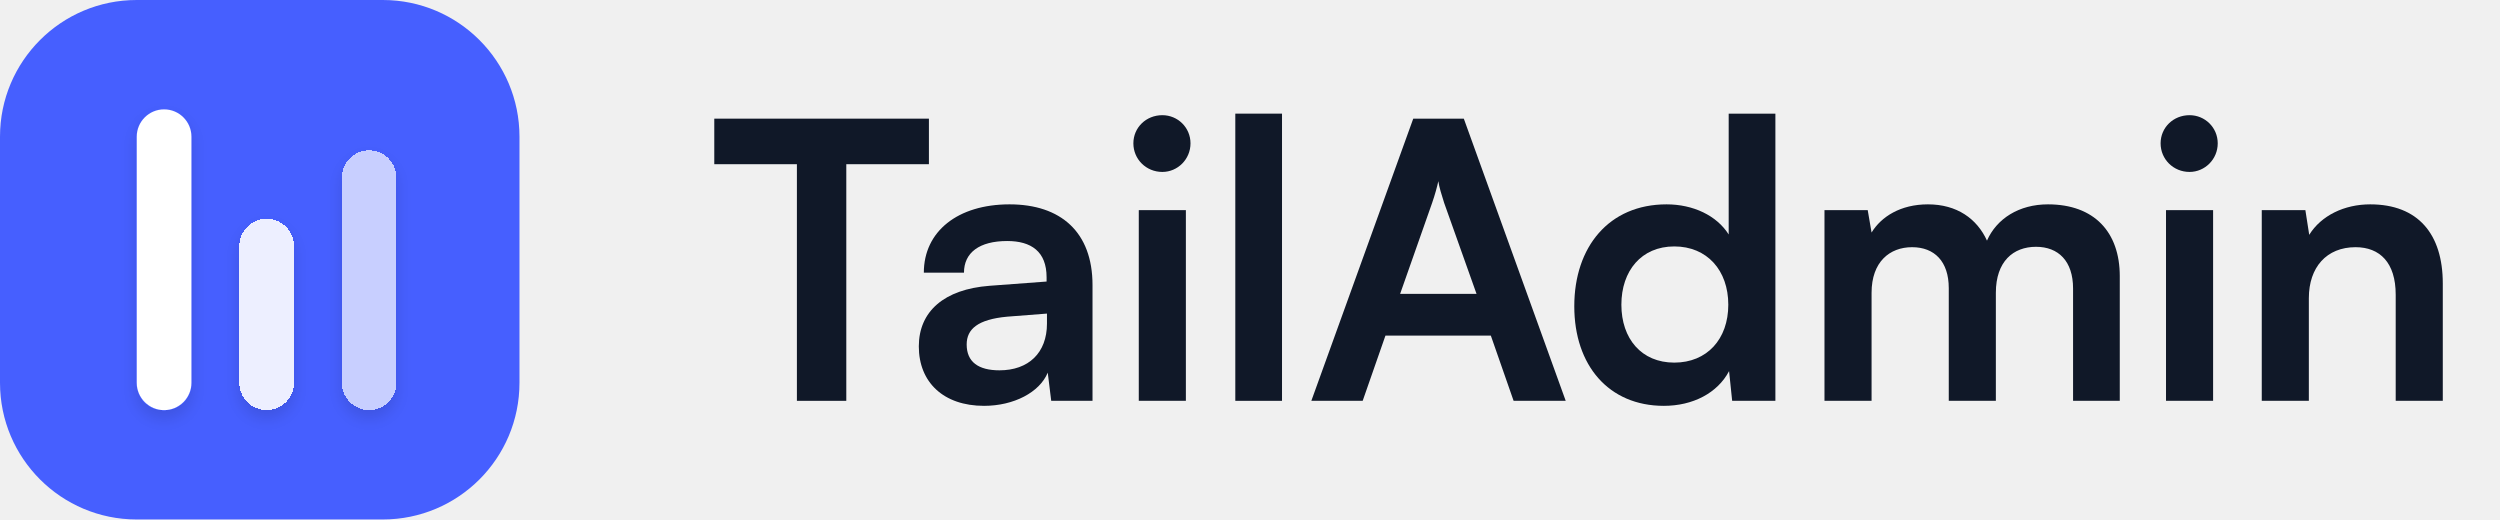
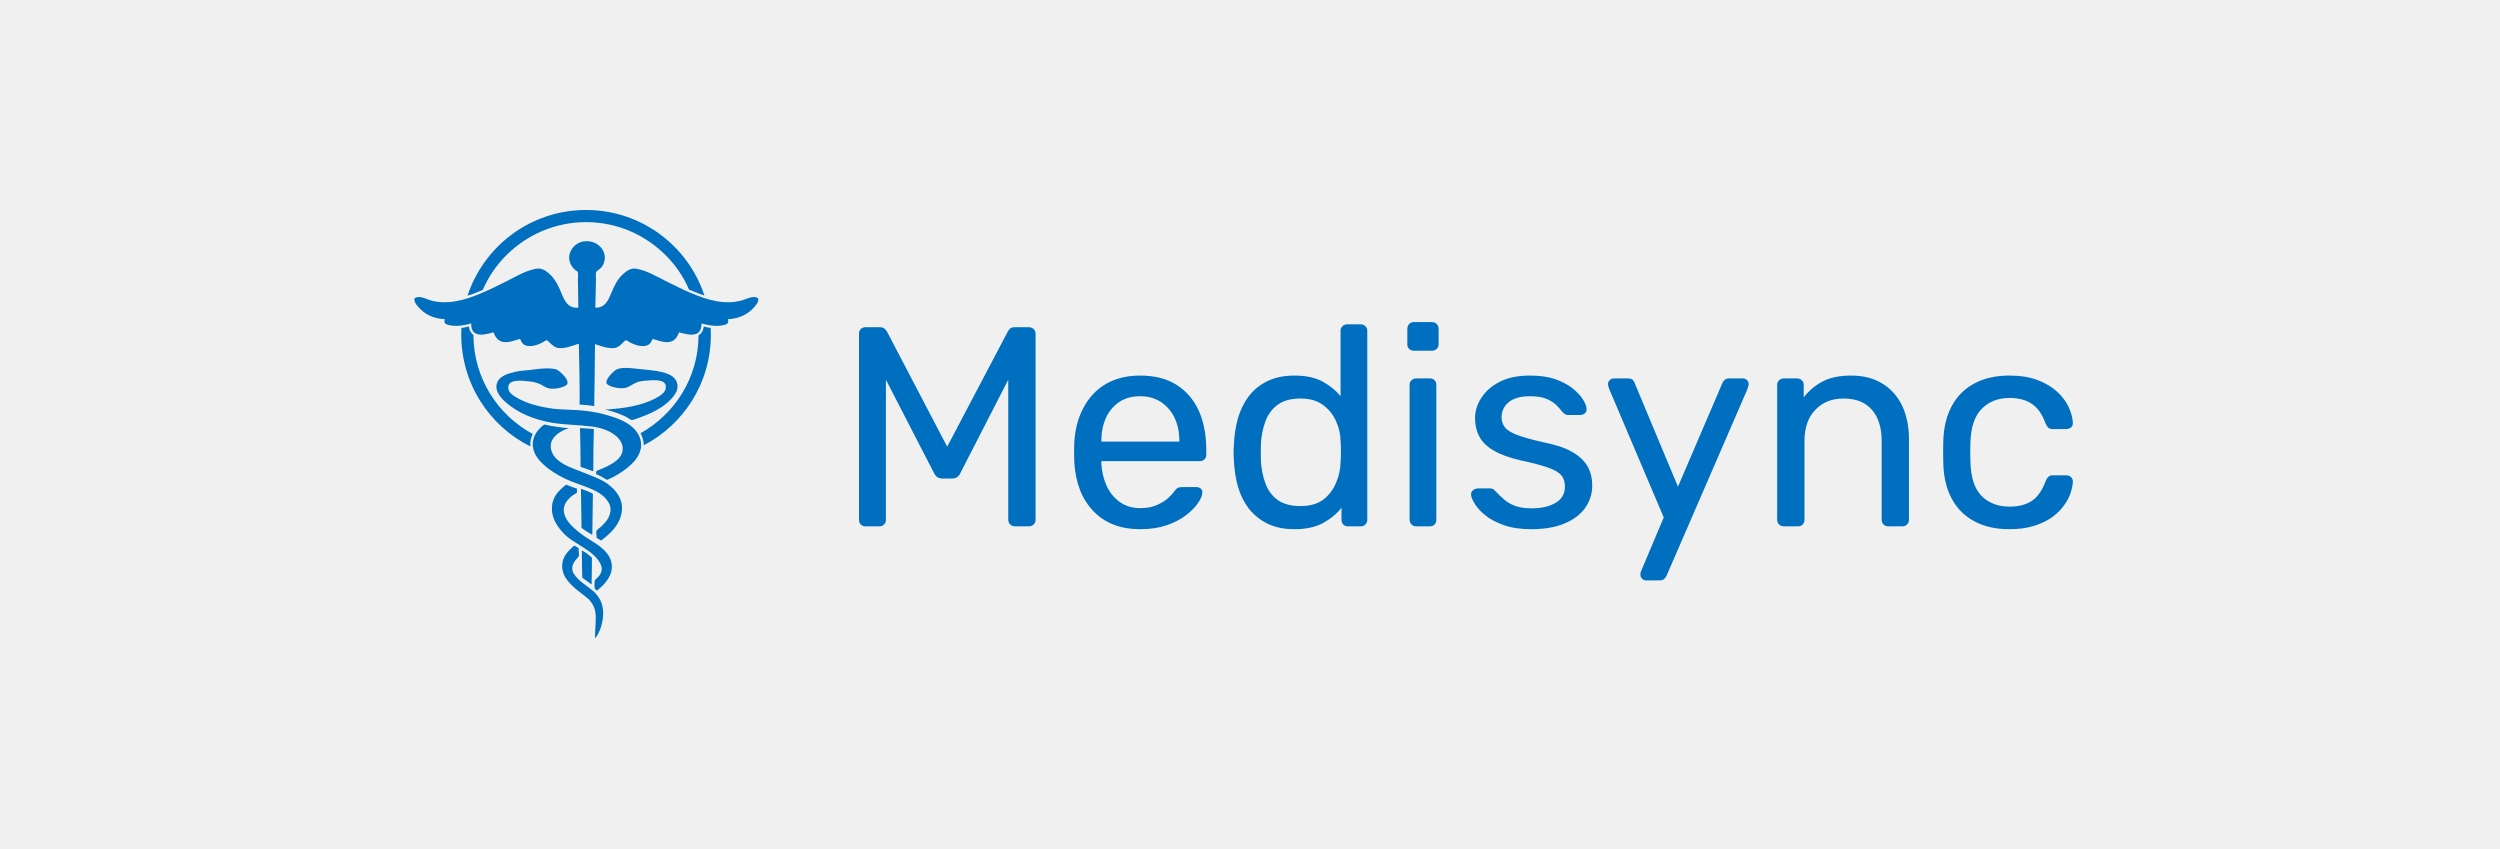
- <svg xmlns="http://www.w3.org/2000/svg" width="154" height="32" viewBox="0 0 154 32" fill="none">
-   <path d="M0 8.421C0 3.77 3.77 0 8.421 0H23.579C28.23 0 32 3.77 32 8.421V23.579C32 28.23 28.23 32 23.579 32H8.421C3.77 32 0 28.23 0 23.579V8.421Z" fill="#465FFF" />
-   <g filter="url(#filter0_d_1624_24907)">
-     <path d="M8.424 8.422C8.424 7.491 9.178 6.737 10.108 6.737V6.737C11.038 6.737 11.792 7.491 11.792 8.422V23.579C11.792 24.51 11.038 25.264 10.108 25.264V25.264C9.178 25.264 8.424 24.51 8.424 23.579V8.422Z" fill="white" />
+ <svg xmlns="http://www.w3.org/2000/svg" version="1.1" viewBox="0 0 9.919 3.366">
+   <g transform="matrix(0.7525113,0,0,0.7525113,3.309564,1.27789)">
+     <g transform="matrix(1,0,0,1,0,0)" clip-path="url(#SvgjsClipPath140298)">
+       <g clip-path="url(#a0d8dc628-a259-4628-8cfc-490125368af4871ae154-85dd-4567-af02-3077fe9597df)">
+         <path d=" M -0.65 0.067 C -0.65 0.055 -0.651 0.043 -0.651 0.031 C -0.664 0.029 -0.676 0.027 -0.687 0.023 C -0.689 0.031 -0.69 0.038 -0.693 0.045 C -0.697 0.055 -0.705 0.064 -0.715 0.07 C -0.716 0.292 -0.839 0.485 -1.021 0.586 C -1.011 0.604 -1.005 0.624 -1.004 0.647 C -1.004 0.648 -1.005 0.649 -1.005 0.65 C -0.794 0.541 -0.65 0.321 -0.65 0.067 M -0.695 -0.006 C -0.684 -0.002 -0.67 0.002 -0.653 0.004 C -0.657 -0.034 -0.664 -0.073 -0.674 -0.11 C -0.702 -0.118 -0.727 -0.127 -0.751 -0.137 C -0.731 -0.084 -0.719 -0.027 -0.716 0.032 C -0.714 0.026 -0.712 0.017 -0.712 0.006 L -0.711 -0.011 Z M -0.742 -0.162 C -0.724 -0.154 -0.704 -0.146 -0.684 -0.14 C -0.77 -0.402 -1.017 -0.591 -1.308 -0.591 C -1.6 -0.591 -1.847 -0.401 -1.933 -0.139 C -1.912 -0.145 -1.891 -0.153 -1.871 -0.162 C -1.865 -0.164 -1.859 -0.167 -1.853 -0.169 C -1.823 -0.238 -1.781 -0.3 -1.728 -0.353 C -1.62 -0.46 -1.472 -0.527 -1.308 -0.527 C -1.144 -0.527 -0.996 -0.46 -0.889 -0.353 C -0.836 -0.301 -0.794 -0.239 -0.765 -0.171 C -0.757 -0.168 -0.75 -0.165 -0.742 -0.162 M -1.866 -0.136 C -1.89 -0.126 -1.916 -0.117 -1.942 -0.109 C -1.953 -0.072 -1.96 -0.034 -1.963 0.005 C -1.946 0.002 -1.93 -0.002 -1.918 -0.006 L -1.902 -0.011 L -1.902 0.006 C -1.901 0.012 -1.901 0.017 -1.9 0.021 C -1.896 -0.032 -1.885 -0.085 -1.866 -0.136 M -1.926 0.023 C -1.939 0.027 -1.952 0.029 -1.965 0.031 C -1.966 0.043 -1.966 0.055 -1.966 0.067 C -1.966 0.325 -1.818 0.548 -1.601 0.656 C -1.601 0.652 -1.602 0.648 -1.602 0.644 C -1.602 0.642 -1.602 0.64 -1.602 0.638 C -1.601 0.62 -1.596 0.604 -1.589 0.59 C -1.775 0.49 -1.901 0.294 -1.902 0.068 C -1.91 0.062 -1.916 0.054 -1.92 0.045 C -1.923 0.038 -1.925 0.031 -1.926 0.023 M -1.576 0.639 C -1.576 0.641 -1.576 0.643 -1.576 0.644 C -1.576 0.653 -1.575 0.662 -1.573 0.669 C -1.558 0.676 -1.542 0.682 -1.527 0.688 L -1.497 0.698 C -1.503 0.685 -1.507 0.67 -1.507 0.655 C -1.507 0.644 -1.505 0.633 -1.5 0.622 C -1.492 0.602 -1.477 0.586 -1.459 0.574 C -1.456 0.572 -1.452 0.569 -1.448 0.567 C -1.475 0.564 -1.501 0.559 -1.525 0.554 C -1.528 0.557 -1.53 0.56 -1.532 0.563 C -1.54 0.577 -1.546 0.593 -1.549 0.609 C -1.555 0.607 -1.56 0.604 -1.566 0.602 C -1.572 0.613 -1.575 0.626 -1.576 0.639 M -1.077 0.683 C -1.062 0.677 -1.047 0.671 -1.032 0.664 C -1.031 0.658 -1.03 0.653 -1.03 0.647 C -1.03 0.629 -1.035 0.613 -1.044 0.598 C -1.052 0.602 -1.061 0.606 -1.07 0.61 C -1.076 0.599 -1.083 0.588 -1.092 0.578 C -1.097 0.569 -1.104 0.56 -1.112 0.554 C -1.119 0.55 -1.126 0.546 -1.133 0.544 C -1.177 0.515 -1.226 0.499 -1.276 0.491 C -1.288 0.487 -1.3 0.485 -1.313 0.485 C -1.315 0.485 -1.316 0.485 -1.318 0.485 C -1.322 0.485 -1.326 0.484 -1.33 0.484 C -1.338 0.484 -1.346 0.483 -1.354 0.483 C -1.385 0.483 -1.418 0.487 -1.45 0.499 C -1.463 0.503 -1.476 0.51 -1.487 0.517 C -1.486 0.518 -1.485 0.518 -1.484 0.518 C -1.42 0.529 -1.343 0.53 -1.273 0.538 C -1.24 0.542 -1.207 0.552 -1.179 0.566 C -1.151 0.58 -1.126 0.6 -1.112 0.626 C -1.105 0.639 -1.102 0.653 -1.102 0.666 C -1.102 0.676 -1.104 0.685 -1.106 0.694 Z" fill="#006fbf" transform="matrix(1,0,0,1,0,0)" fill-rule="nonzero" />
+       </g>
+       <g clip-path="url(#a0d8dc628-a259-4628-8cfc-490125368af4871ae154-85dd-4567-af02-3077fe9597df)">
+         <path d=" M -0.4 -0.124 C -0.413 -0.136 -0.432 -0.132 -0.444 -0.129 C -0.458 -0.125 -0.472 -0.119 -0.484 -0.115 C -0.576 -0.088 -0.671 -0.118 -0.747 -0.15 C -0.797 -0.17 -0.844 -0.195 -0.891 -0.218 C -0.94 -0.242 -0.984 -0.27 -1.041 -0.281 C -1.073 -0.288 -1.098 -0.267 -1.114 -0.252 C -1.143 -0.226 -1.159 -0.192 -1.175 -0.153 C -1.191 -0.115 -1.208 -0.074 -1.259 -0.076 C -1.258 -0.124 -1.257 -0.172 -1.256 -0.22 C -1.255 -0.233 -1.258 -0.254 -1.255 -0.264 C -1.254 -0.268 -1.244 -0.273 -1.24 -0.277 C -1.234 -0.282 -1.228 -0.287 -1.225 -0.291 C -1.18 -0.355 -1.236 -0.434 -1.315 -0.426 C -1.377 -0.421 -1.42 -0.351 -1.384 -0.296 C -1.38 -0.289 -1.373 -0.281 -1.366 -0.275 C -1.361 -0.271 -1.353 -0.268 -1.352 -0.264 C -1.349 -0.254 -1.351 -0.234 -1.351 -0.221 C -1.351 -0.176 -1.349 -0.131 -1.349 -0.09 C -1.349 -0.085 -1.349 -0.081 -1.349 -0.076 C -1.404 -0.071 -1.422 -0.114 -1.438 -0.153 C -1.454 -0.192 -1.471 -0.226 -1.499 -0.252 C -1.515 -0.267 -1.54 -0.288 -1.573 -0.281 C -1.629 -0.27 -1.674 -0.242 -1.722 -0.218 C -1.769 -0.195 -1.816 -0.17 -1.866 -0.15 C -1.942 -0.118 -2.038 -0.088 -2.13 -0.115 C -2.142 -0.119 -2.155 -0.125 -2.169 -0.129 C -2.182 -0.132 -2.2 -0.136 -2.213 -0.124 C -2.215 -0.105 -2.202 -0.091 -2.192 -0.079 C -2.16 -0.043 -2.116 -0.018 -2.052 -0.015 C -2.063 0.007 -2.043 0.014 -2.026 0.017 C -1.987 0.025 -1.94 0.015 -1.914 0.007 C -1.913 0.033 -1.908 0.051 -1.89 0.06 C -1.863 0.074 -1.823 0.061 -1.796 0.054 C -1.785 0.083 -1.768 0.106 -1.732 0.106 C -1.704 0.106 -1.68 0.094 -1.656 0.089 C -1.65 0.1 -1.648 0.108 -1.64 0.115 C -1.613 0.139 -1.562 0.121 -1.537 0.107 C -1.529 0.103 -1.521 0.096 -1.516 0.096 C -1.51 0.097 -1.503 0.106 -1.496 0.112 C -1.483 0.124 -1.472 0.135 -1.452 0.137 C -1.414 0.14 -1.38 0.124 -1.346 0.114 C -1.344 0.222 -1.341 0.331 -1.342 0.435 C -1.315 0.436 -1.29 0.439 -1.265 0.443 C -1.263 0.334 -1.262 0.225 -1.261 0.116 C -1.23 0.126 -1.198 0.14 -1.161 0.137 C -1.141 0.135 -1.13 0.124 -1.117 0.112 C -1.111 0.106 -1.103 0.097 -1.098 0.096 C -1.093 0.096 -1.084 0.103 -1.077 0.107 C -1.051 0.121 -1 0.139 -0.973 0.115 C -0.966 0.108 -0.963 0.1 -0.957 0.089 C -0.933 0.094 -0.909 0.106 -0.882 0.106 C -0.845 0.106 -0.828 0.083 -0.818 0.054 C -0.79 0.061 -0.751 0.074 -0.723 0.06 C -0.706 0.051 -0.7 0.033 -0.699 0.007 C -0.673 0.015 -0.627 0.025 -0.587 0.017 C -0.57 0.014 -0.551 0.007 -0.561 -0.015 C -0.498 -0.018 -0.453 -0.043 -0.421 -0.079 C -0.411 -0.091 -0.398 -0.105 -0.4 -0.124 M -1.777 0.32 C -1.794 0.364 -1.751 0.406 -1.729 0.425 C -1.667 0.479 -1.584 0.514 -1.486 0.531 C -1.42 0.542 -1.343 0.542 -1.275 0.551 C -1.211 0.559 -1.148 0.587 -1.124 0.632 C -1.109 0.658 -1.114 0.689 -1.128 0.709 C -1.151 0.741 -1.197 0.762 -1.239 0.779 C -1.248 0.783 -1.253 0.783 -1.255 0.79 C -1.257 0.806 -1.249 0.805 -1.24 0.808 C -1.223 0.816 -1.212 0.824 -1.197 0.832 C -1.153 0.813 -1.123 0.794 -1.091 0.769 C -1.061 0.744 -1.03 0.714 -1.02 0.67 C -1.009 0.62 -1.036 0.577 -1.066 0.552 C -1.096 0.526 -1.136 0.509 -1.179 0.496 C -1.22 0.483 -1.268 0.472 -1.32 0.467 C -1.371 0.461 -1.429 0.463 -1.479 0.457 C -1.553 0.447 -1.621 0.43 -1.674 0.398 C -1.692 0.388 -1.713 0.374 -1.717 0.355 C -1.728 0.298 -1.651 0.308 -1.604 0.313 C -1.585 0.315 -1.567 0.32 -1.551 0.327 C -1.536 0.334 -1.522 0.345 -1.506 0.349 C -1.485 0.354 -1.46 0.351 -1.44 0.345 C -1.426 0.34 -1.407 0.334 -1.406 0.323 C -1.403 0.307 -1.419 0.288 -1.428 0.279 C -1.44 0.267 -1.454 0.253 -1.467 0.249 C -1.485 0.243 -1.515 0.244 -1.537 0.245 C -1.559 0.246 -1.585 0.251 -1.61 0.253 C -1.634 0.255 -1.658 0.257 -1.68 0.262 C -1.72 0.271 -1.764 0.284 -1.777 0.32 M -1.337 0.763 C -1.315 0.771 -1.293 0.779 -1.27 0.787 C -1.27 0.712 -1.269 0.638 -1.267 0.564 C -1.291 0.562 -1.314 0.56 -1.339 0.559 C -1.34 0.559 -1.34 0.561 -1.34 0.562 C -1.338 0.628 -1.337 0.696 -1.337 0.763 M -1.589 0.638 C -1.591 0.692 -1.558 0.728 -1.529 0.754 C -1.497 0.784 -1.459 0.805 -1.422 0.824 C -1.34 0.865 -1.236 0.877 -1.192 0.947 C -1.184 0.958 -1.178 0.974 -1.179 0.993 C -1.182 1.033 -1.208 1.058 -1.229 1.079 C -1.234 1.083 -1.251 1.094 -1.253 1.101 C -1.257 1.112 -1.251 1.122 -1.253 1.137 C -1.245 1.142 -1.238 1.147 -1.229 1.152 C -1.183 1.117 -1.144 1.082 -1.126 1.027 C -1.103 0.958 -1.135 0.903 -1.178 0.866 C -1.221 0.828 -1.278 0.812 -1.33 0.79 C -1.385 0.768 -1.444 0.75 -1.476 0.707 C -1.492 0.686 -1.5 0.655 -1.489 0.627 C -1.473 0.592 -1.436 0.572 -1.399 0.559 C -1.446 0.556 -1.488 0.549 -1.529 0.54 C -1.557 0.562 -1.586 0.593 -1.589 0.638 M -1.275 1.12 C -1.274 1.048 -1.273 0.977 -1.272 0.905 C -1.291 0.894 -1.313 0.887 -1.335 0.879 C -1.334 0.947 -1.333 1.016 -1.332 1.085 C -1.318 1.095 -1.304 1.105 -1.289 1.114 C -1.284 1.117 -1.278 1.121 -1.275 1.12 M -1.488 0.977 C -1.491 1.03 -1.463 1.074 -1.43 1.11 C -1.399 1.144 -1.361 1.163 -1.32 1.19 C -1.286 1.211 -1.239 1.246 -1.227 1.288 C -1.222 1.307 -1.229 1.324 -1.237 1.335 C -1.244 1.346 -1.26 1.355 -1.262 1.364 C -1.264 1.37 -1.264 1.4 -1.262 1.405 C -1.26 1.411 -1.253 1.411 -1.25 1.416 C -1.229 1.397 -1.214 1.385 -1.199 1.364 C -1.185 1.345 -1.172 1.321 -1.172 1.289 C -1.172 1.251 -1.192 1.223 -1.216 1.199 C -1.238 1.178 -1.267 1.161 -1.294 1.144 C -1.321 1.127 -1.347 1.108 -1.37 1.087 C -1.395 1.065 -1.417 1.038 -1.424 1.006 C -1.434 0.96 -1.398 0.928 -1.375 0.911 C -1.369 0.907 -1.358 0.903 -1.356 0.898 C -1.354 0.892 -1.358 0.886 -1.356 0.878 C -1.377 0.872 -1.394 0.864 -1.413 0.857 C -1.453 0.888 -1.486 0.922 -1.488 0.977 M -1.279 1.382 C -1.278 1.335 -1.277 1.289 -1.277 1.242 C -1.293 1.228 -1.31 1.214 -1.33 1.204 C -1.33 1.252 -1.33 1.3 -1.328 1.347 C -1.317 1.357 -1.302 1.366 -1.29 1.375 C -1.286 1.378 -1.283 1.384 -1.279 1.382 M -1.434 1.286 C -1.434 1.334 -1.406 1.365 -1.38 1.391 C -1.351 1.419 -1.318 1.44 -1.292 1.463 C -1.279 1.479 -1.268 1.494 -1.262 1.515 C -1.25 1.557 -1.263 1.617 -1.26 1.668 C -1.221 1.618 -1.201 1.52 -1.236 1.461 C -1.245 1.445 -1.254 1.434 -1.265 1.423 C -1.299 1.392 -1.349 1.366 -1.373 1.326 C -1.376 1.321 -1.38 1.313 -1.38 1.307 C -1.384 1.283 -1.373 1.269 -1.364 1.256 C -1.359 1.249 -1.348 1.24 -1.346 1.233 C -1.343 1.221 -1.349 1.208 -1.347 1.192 C -1.354 1.187 -1.362 1.183 -1.369 1.179 C -1.369 1.177 -1.372 1.179 -1.372 1.18 C -1.401 1.206 -1.434 1.235 -1.434 1.286 M -1.03 0.505 C -0.97 0.484 -0.914 0.457 -0.874 0.42 C -0.858 0.405 -0.84 0.386 -0.831 0.365 C -0.817 0.332 -0.832 0.302 -0.852 0.287 C -0.895 0.256 -0.972 0.254 -1.04 0.246 C -1.063 0.243 -1.087 0.241 -1.113 0.242 C -1.146 0.244 -1.159 0.256 -1.178 0.276 C -1.187 0.286 -1.204 0.307 -1.2 0.322 C -1.198 0.331 -1.179 0.338 -1.167 0.342 C -1.145 0.348 -1.118 0.352 -1.098 0.346 C -1.074 0.339 -1.054 0.32 -1.026 0.313 C -1.012 0.31 -0.996 0.309 -0.98 0.308 C -0.937 0.305 -0.877 0.302 -0.889 0.354 C -0.895 0.376 -0.923 0.392 -0.946 0.404 C -1.017 0.441 -1.11 0.456 -1.207 0.461 C -1.167 0.471 -1.133 0.482 -1.098 0.499 C -1.091 0.502 -1.074 0.516 -1.067 0.516 C -1.06 0.517 -1.042 0.509 -1.03 0.505" fill="#006fbf" transform="matrix(1,0,0,1,0,0)" fill-rule="nonzero" />
+       </g>
+     </g>
+     <g>
+       <path d=" M 0.165 1.077 Q 0.15 1.077 0.14 1.067 Q 0.131 1.057 0.131 1.042 L 0.131 0.063 Q 0.131 0.046 0.14 0.037 Q 0.15 0.027 0.165 0.027 L 0.24 0.027 Q 0.258 0.027 0.267 0.036 Q 0.276 0.045 0.279 0.051 L 0.596 0.657 L 0.915 0.051 Q 0.918 0.045 0.926 0.036 Q 0.934 0.027 0.953 0.027 L 1.026 0.027 Q 1.042 0.027 1.052 0.037 Q 1.062 0.046 1.062 0.063 L 1.062 1.042 Q 1.062 1.057 1.052 1.067 Q 1.042 1.077 1.026 1.077 L 0.953 1.077 Q 0.938 1.077 0.928 1.067 Q 0.918 1.057 0.918 1.042 L 0.918 0.304 L 0.667 0.793 Q 0.661 0.808 0.649 0.817 Q 0.638 0.825 0.62 0.825 L 0.573 0.825 Q 0.553 0.825 0.543 0.817 Q 0.532 0.808 0.525 0.793 L 0.273 0.304 L 0.273 1.042 Q 0.273 1.057 0.263 1.067 Q 0.254 1.077 0.239 1.077 L 0.165 1.077 M 1.614 1.092 Q 1.458 1.092 1.367 0.997 Q 1.275 0.901 1.266 0.736 Q 1.265 0.717 1.265 0.686 Q 1.265 0.655 1.266 0.636 Q 1.272 0.529 1.316 0.449 Q 1.359 0.369 1.435 0.325 Q 1.511 0.282 1.613 0.282 Q 1.727 0.282 1.804 0.33 Q 1.881 0.378 1.922 0.466 Q 1.962 0.555 1.962 0.673 L 1.962 0.699 Q 1.962 0.716 1.952 0.724 Q 1.943 0.733 1.928 0.733 L 1.409 0.733 Q 1.409 0.735 1.409 0.739 Q 1.409 0.744 1.409 0.747 Q 1.412 0.808 1.436 0.862 Q 1.46 0.915 1.505 0.948 Q 1.551 0.981 1.613 0.981 Q 1.667 0.981 1.703 0.964 Q 1.739 0.948 1.761 0.928 Q 1.784 0.907 1.791 0.895 Q 1.805 0.877 1.812 0.874 Q 1.82 0.87 1.836 0.87 L 1.91 0.87 Q 1.923 0.87 1.933 0.878 Q 1.943 0.886 1.941 0.901 Q 1.94 0.924 1.917 0.956 Q 1.895 0.988 1.853 1.02 Q 1.812 1.051 1.751 1.072 Q 1.691 1.092 1.614 1.092 M 1.409 0.63 L 1.82 0.63 L 1.82 0.625 Q 1.82 0.558 1.795 0.505 Q 1.77 0.453 1.724 0.422 Q 1.677 0.391 1.613 0.391 Q 1.548 0.391 1.502 0.422 Q 1.457 0.453 1.433 0.505 Q 1.409 0.558 1.409 0.625 L 1.409 0.63 M 2.427 1.092 Q 2.345 1.092 2.285 1.063 Q 2.225 1.033 2.186 0.983 Q 2.148 0.933 2.129 0.868 Q 2.111 0.804 2.108 0.732 Q 2.106 0.708 2.106 0.687 Q 2.106 0.666 2.108 0.642 Q 2.111 0.571 2.129 0.507 Q 2.148 0.442 2.186 0.391 Q 2.225 0.34 2.285 0.311 Q 2.345 0.282 2.427 0.282 Q 2.516 0.282 2.574 0.313 Q 2.633 0.345 2.67 0.391 L 2.67 0.046 Q 2.67 0.031 2.68 0.022 Q 2.69 0.012 2.705 0.012 L 2.777 0.012 Q 2.792 0.012 2.801 0.022 Q 2.811 0.031 2.811 0.046 L 2.811 1.042 Q 2.811 1.057 2.801 1.067 Q 2.792 1.077 2.777 1.077 L 2.709 1.077 Q 2.693 1.077 2.684 1.067 Q 2.675 1.057 2.675 1.042 L 2.675 0.979 Q 2.637 1.027 2.577 1.06 Q 2.517 1.092 2.427 1.092 M 2.459 0.97 Q 2.534 0.97 2.579 0.936 Q 2.624 0.901 2.646 0.848 Q 2.669 0.795 2.67 0.739 Q 2.672 0.716 2.672 0.682 Q 2.672 0.648 2.67 0.624 Q 2.669 0.571 2.645 0.52 Q 2.622 0.469 2.576 0.436 Q 2.531 0.403 2.459 0.403 Q 2.382 0.403 2.337 0.437 Q 2.292 0.471 2.273 0.526 Q 2.253 0.581 2.25 0.643 Q 2.249 0.687 2.25 0.73 Q 2.253 0.793 2.273 0.848 Q 2.292 0.903 2.337 0.937 Q 2.382 0.97 2.459 0.97 M 3.069 1.077 Q 3.054 1.077 3.044 1.067 Q 3.034 1.057 3.034 1.042 L 3.034 0.331 Q 3.034 0.316 3.044 0.307 Q 3.054 0.297 3.069 0.297 L 3.141 0.297 Q 3.156 0.297 3.166 0.307 Q 3.175 0.316 3.175 0.331 L 3.175 1.042 Q 3.175 1.057 3.166 1.067 Q 3.156 1.077 3.141 1.077 L 3.069 1.077 M 3.057 0.151 Q 3.042 0.151 3.032 0.142 Q 3.022 0.132 3.022 0.117 L 3.022 0.036 Q 3.022 0.021 3.032 0.01 Q 3.042 0 3.057 0 L 3.151 0 Q 3.166 0 3.177 0.01 Q 3.187 0.021 3.187 0.036 L 3.187 0.117 Q 3.187 0.132 3.177 0.142 Q 3.166 0.151 3.151 0.151 L 3.057 0.151 M 3.676 1.092 Q 3.592 1.092 3.532 1.071 Q 3.472 1.05 3.435 1.02 Q 3.397 0.99 3.379 0.96 Q 3.36 0.93 3.358 0.912 Q 3.357 0.895 3.369 0.886 Q 3.381 0.877 3.393 0.877 L 3.46 0.877 Q 3.468 0.877 3.473 0.88 Q 3.478 0.882 3.487 0.892 Q 3.507 0.913 3.531 0.934 Q 3.555 0.956 3.59 0.969 Q 3.625 0.982 3.678 0.982 Q 3.754 0.982 3.804 0.953 Q 3.853 0.924 3.853 0.867 Q 3.853 0.829 3.833 0.807 Q 3.813 0.784 3.761 0.766 Q 3.709 0.748 3.619 0.729 Q 3.529 0.708 3.477 0.677 Q 3.424 0.646 3.402 0.604 Q 3.379 0.561 3.379 0.507 Q 3.379 0.451 3.412 0.4 Q 3.445 0.348 3.509 0.315 Q 3.573 0.282 3.669 0.282 Q 3.747 0.282 3.802 0.301 Q 3.858 0.321 3.894 0.35 Q 3.93 0.379 3.948 0.408 Q 3.966 0.436 3.967 0.456 Q 3.969 0.471 3.958 0.481 Q 3.948 0.49 3.934 0.49 L 3.871 0.49 Q 3.861 0.49 3.854 0.486 Q 3.847 0.481 3.841 0.475 Q 3.826 0.456 3.806 0.436 Q 3.786 0.417 3.754 0.404 Q 3.721 0.391 3.669 0.391 Q 3.594 0.391 3.556 0.423 Q 3.519 0.454 3.519 0.502 Q 3.519 0.531 3.535 0.553 Q 3.552 0.576 3.598 0.594 Q 3.645 0.612 3.736 0.633 Q 3.835 0.652 3.892 0.685 Q 3.949 0.718 3.973 0.762 Q 3.997 0.805 3.997 0.862 Q 3.997 0.925 3.961 0.978 Q 3.925 1.03 3.853 1.061 Q 3.781 1.092 3.676 1.092 M 4.281 1.362 Q 4.269 1.362 4.26 1.353 Q 4.251 1.344 4.251 1.332 Q 4.251 1.326 4.252 1.32 Q 4.254 1.314 4.258 1.305 L 4.374 1.03 L 4.087 0.354 Q 4.08 0.336 4.08 0.328 Q 4.08 0.315 4.089 0.306 Q 4.098 0.297 4.111 0.297 L 4.185 0.297 Q 4.201 0.297 4.21 0.304 Q 4.218 0.312 4.221 0.322 L 4.449 0.868 L 4.683 0.322 Q 4.687 0.312 4.696 0.304 Q 4.704 0.297 4.72 0.297 L 4.791 0.297 Q 4.804 0.297 4.813 0.306 Q 4.822 0.315 4.822 0.327 Q 4.822 0.334 4.815 0.354 L 4.389 1.337 Q 4.384 1.347 4.376 1.355 Q 4.368 1.362 4.351 1.362 L 4.281 1.362 M 5.007 1.077 Q 4.992 1.077 4.982 1.067 Q 4.972 1.057 4.972 1.042 L 4.972 0.331 Q 4.972 0.316 4.982 0.307 Q 4.992 0.297 5.007 0.297 L 5.077 0.297 Q 5.092 0.297 5.102 0.307 Q 5.112 0.316 5.112 0.331 L 5.112 0.397 Q 5.151 0.346 5.21 0.314 Q 5.269 0.282 5.362 0.282 Q 5.46 0.282 5.528 0.325 Q 5.596 0.367 5.632 0.443 Q 5.667 0.519 5.667 0.619 L 5.667 1.042 Q 5.667 1.057 5.657 1.067 Q 5.647 1.077 5.632 1.077 L 5.557 1.077 Q 5.542 1.077 5.533 1.067 Q 5.523 1.057 5.523 1.042 L 5.523 0.627 Q 5.523 0.522 5.472 0.463 Q 5.421 0.403 5.322 0.403 Q 5.229 0.403 5.173 0.463 Q 5.116 0.522 5.116 0.627 L 5.116 1.042 Q 5.116 1.057 5.107 1.067 Q 5.097 1.077 5.082 1.077 L 5.007 1.077 M 6.196 1.092 Q 6.09 1.092 6.013 1.051 Q 5.935 1.01 5.893 0.932 Q 5.851 0.855 5.848 0.747 Q 5.847 0.724 5.847 0.687 Q 5.847 0.649 5.848 0.627 Q 5.851 0.519 5.893 0.442 Q 5.935 0.364 6.013 0.323 Q 6.09 0.282 6.196 0.282 Q 6.283 0.282 6.346 0.306 Q 6.408 0.33 6.448 0.367 Q 6.489 0.405 6.509 0.448 Q 6.529 0.492 6.531 0.531 Q 6.532 0.546 6.522 0.555 Q 6.511 0.564 6.496 0.564 L 6.424 0.564 Q 6.409 0.564 6.402 0.557 Q 6.394 0.55 6.387 0.534 Q 6.36 0.46 6.313 0.43 Q 6.267 0.4 6.198 0.4 Q 6.108 0.4 6.052 0.456 Q 5.995 0.511 5.991 0.634 Q 5.989 0.688 5.991 0.739 Q 5.995 0.864 6.052 0.919 Q 6.108 0.973 6.198 0.973 Q 6.267 0.973 6.313 0.944 Q 6.36 0.913 6.387 0.84 Q 6.394 0.823 6.402 0.816 Q 6.409 0.808 6.424 0.808 L 6.496 0.808 Q 6.511 0.808 6.522 0.818 Q 6.532 0.828 6.531 0.843 Q 6.529 0.874 6.517 0.907 Q 6.505 0.94 6.479 0.974 Q 6.453 1.008 6.414 1.034 Q 6.375 1.06 6.321 1.076 Q 6.267 1.092 6.196 1.092" fill="#006fbf" fill-rule="nonzero" />
+     </g>
+     <g />
  </g>
-   <g filter="url(#filter1_d_1624_24907)">
-     <path d="M14.742 15.157C14.742 14.227 15.496 13.473 16.426 13.473V13.473C17.357 13.473 18.111 14.227 18.111 15.157V23.578C18.111 24.508 17.357 25.262 16.426 25.262V25.262C15.496 25.262 14.742 24.508 14.742 23.578V15.157Z" fill="white" fill-opacity="0.9" shape-rendering="crispEdges" />
-   </g>
-   <g filter="url(#filter2_d_1624_24907)">
-     <path d="M21.055 10.946C21.055 10.016 21.809 9.262 22.739 9.262V9.262C23.669 9.262 24.423 10.016 24.423 10.946V23.578C24.423 24.508 23.669 25.262 22.739 25.262V25.262C21.809 25.262 21.055 24.508 21.055 23.578V10.946Z" fill="white" fill-opacity="0.7" shape-rendering="crispEdges" />
-   </g>
-   <path d="M44 10.115H49.089V24.691H52.132V10.115H57.221V7.309H44V10.115Z" fill="#101828" />
-   <path d="M60.617 25C62.448 25 64.042 24.168 64.541 22.955L64.755 24.691H67.299V17.558C67.299 14.3 65.349 12.588 62.187 12.588C59.001 12.588 56.908 14.252 56.908 16.797H59.381C59.381 15.56 60.332 14.847 62.044 14.847C63.519 14.847 64.47 15.489 64.47 17.082V17.343L60.95 17.605C58.168 17.819 56.599 19.174 56.599 21.338C56.599 23.549 58.121 25 60.617 25ZM61.569 22.812C60.261 22.812 59.547 22.289 59.547 21.219C59.547 20.268 60.237 19.674 62.044 19.507L64.493 19.317V19.935C64.493 21.742 63.352 22.812 61.569 22.812Z" fill="#101828" />
-   <path d="M71.6 10.591C72.551 10.591 73.335 9.806 73.335 8.831C73.335 7.856 72.551 7.095 71.6 7.095C70.601 7.095 69.816 7.856 69.816 8.831C69.816 9.806 70.601 10.591 71.6 10.591ZM70.149 24.691H73.05V12.944H70.149V24.691Z" fill="#101828" />
-   <path d="M78.972 24.691V7H76.095V24.691H78.972Z" fill="#101828" />
-   <path d="M83.941 24.691L85.344 20.672H91.835L93.238 24.691H96.448L90.171 7.309H87.056L80.778 24.691H83.941ZM88.221 12.493C88.387 12.017 88.53 11.494 88.601 11.161C88.649 11.518 88.815 12.041 88.958 12.493L90.955 18.104H86.247L88.221 12.493Z" fill="#101828" />
-   <path d="M102.493 25C104.276 25 105.798 24.215 106.511 22.86L106.701 24.691H109.364V7H106.487V14.443C105.75 13.277 104.3 12.588 102.659 12.588C99.116 12.588 96.976 15.203 96.976 18.865C96.976 22.503 99.092 25 102.493 25ZM103.135 22.337C101.113 22.337 99.877 20.863 99.877 18.77C99.877 16.678 101.113 15.18 103.135 15.18C105.156 15.18 106.463 16.654 106.463 18.77C106.463 20.886 105.156 22.337 103.135 22.337Z" fill="#101828" />
-   <path d="M115.289 24.691V18.033C115.289 16.131 116.406 15.227 117.785 15.227C119.164 15.227 120.044 16.107 120.044 17.748V24.691H122.945V18.033C122.945 16.107 124.015 15.203 125.418 15.203C126.797 15.203 127.701 16.083 127.701 17.771V24.691H130.578V17.011C130.578 14.3 129.008 12.588 126.155 12.588C124.372 12.588 122.993 13.468 122.398 14.823C121.78 13.468 120.543 12.588 118.76 12.588C117.072 12.588 115.883 13.349 115.289 14.324L115.051 12.944H112.388V24.691H115.289Z" fill="#101828" />
-   <path d="M134.876 10.591C135.827 10.591 136.612 9.806 136.612 8.831C136.612 7.856 135.827 7.095 134.876 7.095C133.877 7.095 133.093 7.856 133.093 8.831C133.093 9.806 133.877 10.591 134.876 10.591ZM133.426 24.691H136.327V12.944H133.426V24.691Z" fill="#101828" />
-   <path d="M142.225 24.691V18.366C142.225 16.464 143.318 15.227 145.102 15.227C146.6 15.227 147.575 16.178 147.575 18.152V24.691H150.476V17.462C150.476 14.419 148.954 12.588 146.005 12.588C144.412 12.588 142.985 13.277 142.248 14.466L142.011 12.944H139.324V24.691H142.225Z" fill="#101828" />
  <defs>
-     <filter id="filter0_d_1624_24907" x="7.424" y="6.237" width="5.368" height="20.526" filterUnits="userSpaceOnUse" color-interpolation-filters="sRGB">
-       <feFlood flood-opacity="0" result="BackgroundImageFix" />
-       <feColorMatrix in="SourceAlpha" type="matrix" values="0 0 0 0 0 0 0 0 0 0 0 0 0 0 0 0 0 0 127 0" result="hardAlpha" />
-       <feOffset dy="0.5" />
-       <feGaussianBlur stdDeviation="0.5" />
-       <feComposite in2="hardAlpha" operator="out" />
-       <feColorMatrix type="matrix" values="0 0 0 0 0 0 0 0 0 0 0 0 0 0 0 0 0 0 0.12 0" />
-       <feBlend mode="normal" in2="BackgroundImageFix" result="effect1_dropShadow_1624_24907" />
-       <feBlend mode="normal" in="SourceGraphic" in2="effect1_dropShadow_1624_24907" result="shape" />
-     </filter>
-     <filter id="filter1_d_1624_24907" x="13.742" y="12.973" width="5.368" height="13.79" filterUnits="userSpaceOnUse" color-interpolation-filters="sRGB">
-       <feFlood flood-opacity="0" result="BackgroundImageFix" />
-       <feColorMatrix in="SourceAlpha" type="matrix" values="0 0 0 0 0 0 0 0 0 0 0 0 0 0 0 0 0 0 127 0" result="hardAlpha" />
-       <feOffset dy="0.5" />
-       <feGaussianBlur stdDeviation="0.5" />
-       <feComposite in2="hardAlpha" operator="out" />
-       <feColorMatrix type="matrix" values="0 0 0 0 0 0 0 0 0 0 0 0 0 0 0 0 0 0 0.12 0" />
-       <feBlend mode="normal" in2="BackgroundImageFix" result="effect1_dropShadow_1624_24907" />
-       <feBlend mode="normal" in="SourceGraphic" in2="effect1_dropShadow_1624_24907" result="shape" />
-     </filter>
-     <filter id="filter2_d_1624_24907" x="20.055" y="8.762" width="5.368" height="18" filterUnits="userSpaceOnUse" color-interpolation-filters="sRGB">
-       <feFlood flood-opacity="0" result="BackgroundImageFix" />
-       <feColorMatrix in="SourceAlpha" type="matrix" values="0 0 0 0 0 0 0 0 0 0 0 0 0 0 0 0 0 0 127 0" result="hardAlpha" />
-       <feOffset dy="0.5" />
-       <feGaussianBlur stdDeviation="0.5" />
-       <feComposite in2="hardAlpha" operator="out" />
-       <feColorMatrix type="matrix" values="0 0 0 0 0 0 0 0 0 0 0 0 0 0 0 0 0 0 0.12 0" />
-       <feBlend mode="normal" in2="BackgroundImageFix" result="effect1_dropShadow_1624_24907" />
-       <feBlend mode="normal" in="SourceGraphic" in2="effect1_dropShadow_1624_24907" result="shape" />
-     </filter>
+     <clipPath id="SvgjsClipPath140298">
+       <path d=" M -2.213 -0.591 h 1.813 v 2.259 h -1.813 Z" />
+     </clipPath>
+     <clipPath id="a0d8dc628-a259-4628-8cfc-490125368af4871ae154-85dd-4567-af02-3077fe9597df">
+       <path d=" M -2.213 1.668 L -0.4 1.668 L -0.4 -0.591 L -2.213 -0.591 Z" />
+     </clipPath>
  </defs>
</svg>
